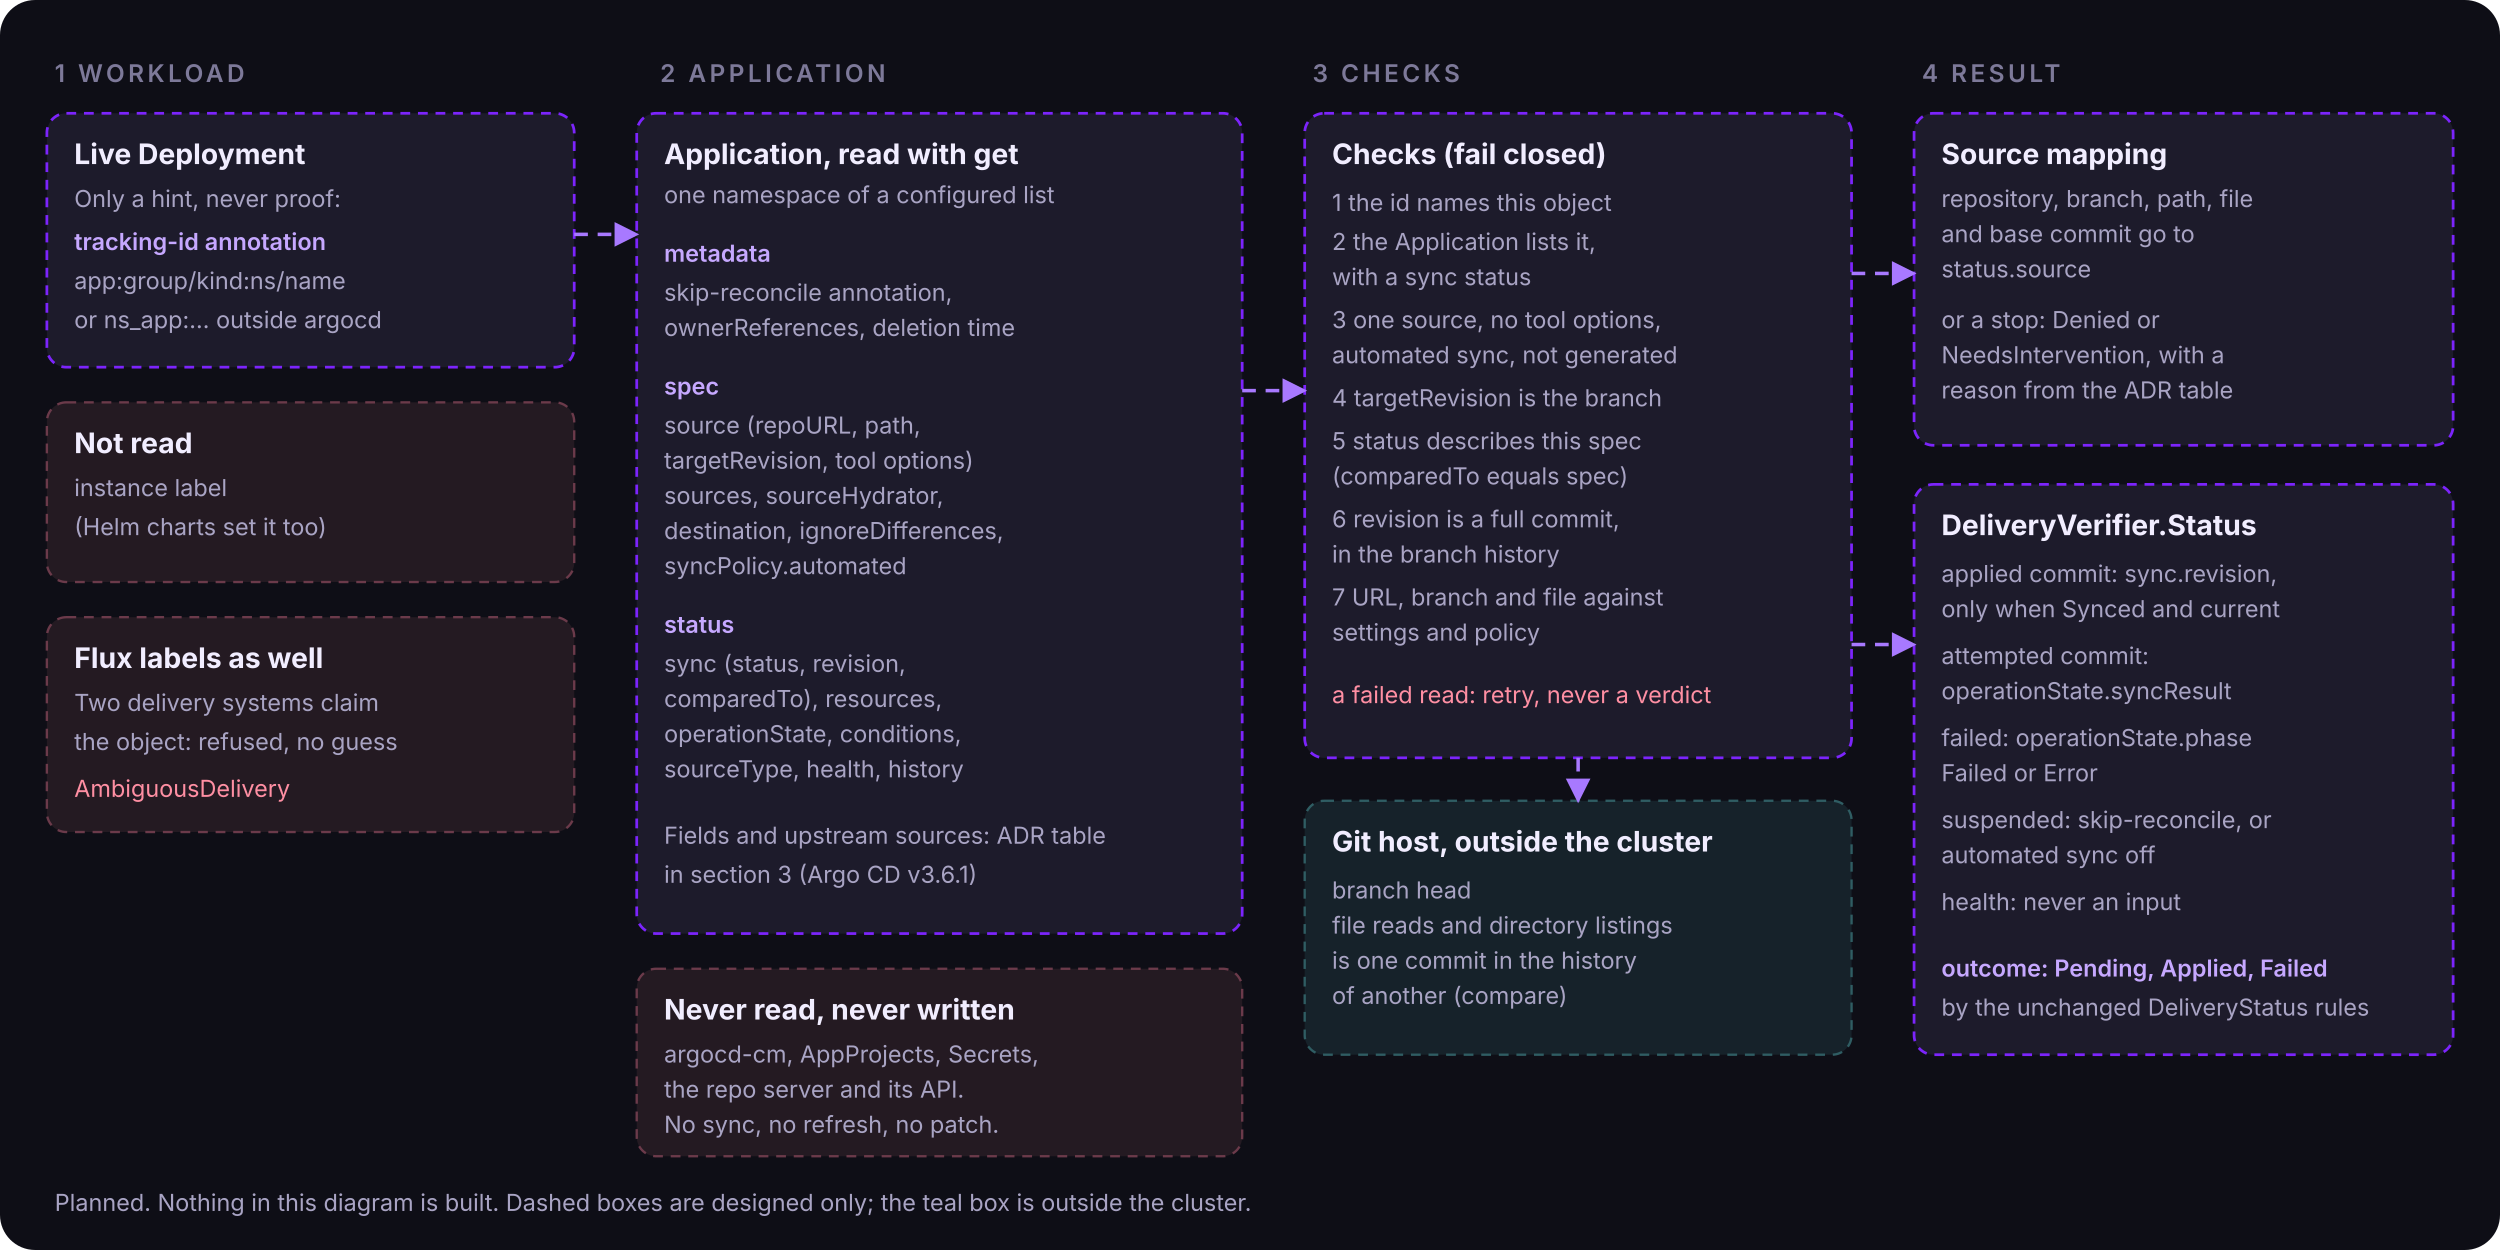
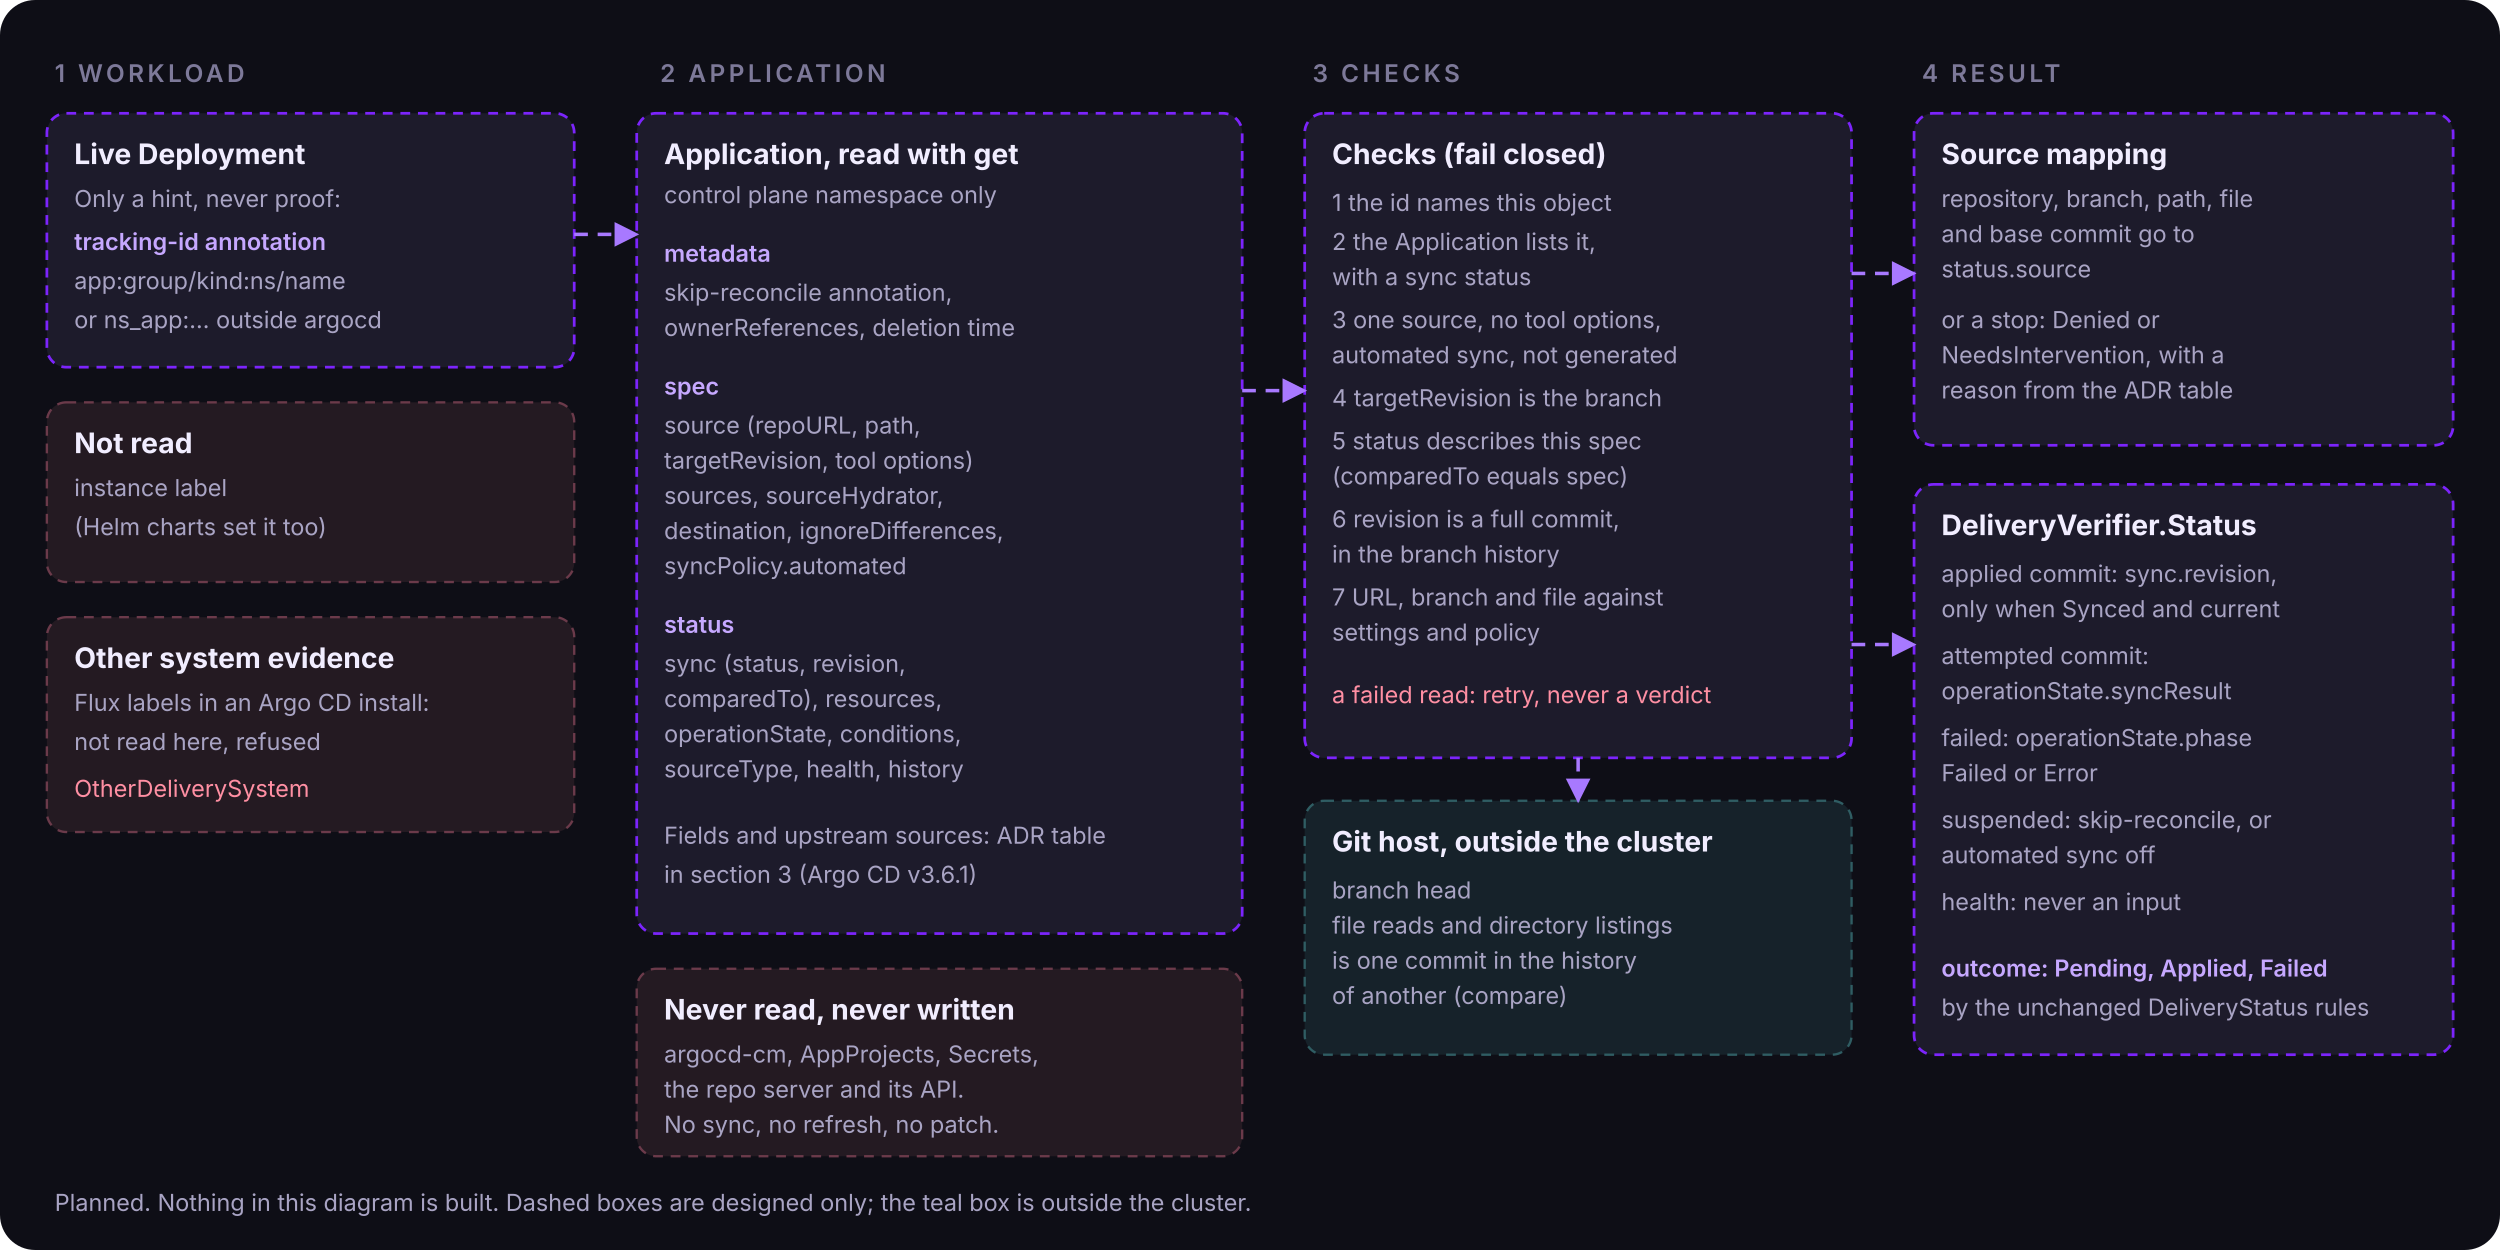
<svg xmlns="http://www.w3.org/2000/svg" viewBox="0 0 1280 640" role="img" aria-labelledby="t d" font-family="Inter, 'Segoe UI', system-ui, -apple-system, sans-serif">
  <defs>
    <marker id="a" viewBox="0 0 10 10" refX="9" refY="5" markerWidth="7" markerHeight="7" orient="auto-start-reverse">
      <path d="M0 0 10 5 0 10z" fill="#a879ff" />
    </marker>
    <style>
      .lane{fill:#13121c;stroke:#2a2740}
      .pl{fill:#1d1b2b;stroke:#7c24fc;stroke-width:1.4;stroke-dasharray:5 4}
      .ext{fill:#16222a;stroke:#2f5d63;stroke-width:1.2;stroke-dasharray:5 4}
      .no{fill:#241a22;stroke:#6b3a4a;stroke-width:1.2;stroke-dasharray:5 4}
      .h{fill:#f1edff;font-size:14.5px;font-weight:650}
      .s{fill:#a9a4c4;font-size:12px}
      .lbl{fill:#c6a8ff;font-size:12px;font-weight:600}
      .bad{fill:#ff8fa3;font-size:12px}
      .lanet{fill:#7d7999;font-size:12.5px;font-weight:600;letter-spacing:.14em}
      .f{stroke:#a879ff;stroke-width:1.8;fill:none;stroke-dasharray:7 5}
    </style>
  </defs>
  <rect width="1280" height="640" rx="18" fill="#0e0e16" />
  <text class="lanet" x="28" y="42">1  WORKLOAD</text>
  <text class="lanet" x="338" y="42">2  APPLICATION</text>
  <text class="lanet" x="672" y="42">3  CHECKS</text>
  <text class="lanet" x="984" y="42">4  RESULT</text>
  <rect class="pl" x="24" y="58" width="270" height="130" rx="10" />
  <text class="h" x="38" y="84">Live Deployment</text>
  <text class="s" x="38" y="106">Only a hint, never proof:</text>
  <text class="lbl" x="38" y="128">tracking-id annotation</text>
  <text class="s" x="38" y="148">app:group/kind:ns/name</text>
  <text class="s" x="38" y="168">or ns_app:... outside argocd</text>
  <rect class="no" x="24" y="206" width="270" height="92" rx="10" />
  <text class="h" x="38" y="232">Not read</text>
  <text class="s" x="38" y="254">instance label</text>
  <text class="s" x="38" y="274">(Helm charts set it too)</text>
  <rect class="no" x="24" y="316" width="270" height="110" rx="10" />
-   <text class="h" x="38" y="342">Flux labels as well</text>
-   <text class="s" x="38" y="364">Two delivery systems claim</text>
-   <text class="s" x="38" y="384">the object: refused, no guess</text>
-   <text class="bad" x="38" y="408">AmbiguousDelivery</text>
+   <text class="h" x="38" y="342">Other system evidence</text>
+   <text class="s" x="38" y="364">Flux labels in an Argo CD install:</text>
+   <text class="s" x="38" y="384">not read here, refused</text>
+   <text class="bad" x="38" y="408">OtherDeliverySystem</text>
  <rect class="pl" x="326" y="58" width="310" height="420" rx="10" />
  <text class="h" x="340" y="84">Application, read with get</text>
-   <text class="s" x="340" y="104">one namespace of a configured list</text>
+   <text class="s" x="340" y="104">control plane namespace only</text>
  <text class="lbl" x="340" y="134">metadata</text>
  <text class="s" x="340" y="154">skip-reconcile annotation,</text>
  <text class="s" x="340" y="172">ownerReferences, deletion time</text>
  <text class="lbl" x="340" y="202">spec</text>
  <text class="s" x="340" y="222">source (repoURL, path,</text>
  <text class="s" x="340" y="240">targetRevision, tool options)</text>
  <text class="s" x="340" y="258">sources, sourceHydrator,</text>
  <text class="s" x="340" y="276">destination, ignoreDifferences,</text>
  <text class="s" x="340" y="294">syncPolicy.automated</text>
  <text class="lbl" x="340" y="324">status</text>
  <text class="s" x="340" y="344">sync (status, revision,</text>
  <text class="s" x="340" y="362">comparedTo), resources,</text>
  <text class="s" x="340" y="380">operationState, conditions,</text>
  <text class="s" x="340" y="398">sourceType, health, history</text>
  <text class="s" x="340" y="432">Fields and upstream sources: ADR table</text>
  <text class="s" x="340" y="452">in section 3 (Argo CD v3.6.1)</text>
  <rect class="no" x="326" y="496" width="310" height="96" rx="10" />
  <text class="h" x="340" y="522">Never read, never written</text>
  <text class="s" x="340" y="544">argocd-cm, AppProjects, Secrets,</text>
  <text class="s" x="340" y="562">the repo server and its API.</text>
  <text class="s" x="340" y="580">No sync, no refresh, no patch.</text>
  <rect class="pl" x="668" y="58" width="280" height="330" rx="10" />
  <text class="h" x="682" y="84">Checks (fail closed)</text>
  <text class="s" x="682" y="108">1 the id names this object</text>
  <text class="s" x="682" y="128">2 the Application lists it,</text>
  <text class="s" x="682" y="146">  with a sync status</text>
  <text class="s" x="682" y="168">3 one source, no tool options,</text>
  <text class="s" x="682" y="186">  automated sync, not generated</text>
  <text class="s" x="682" y="208">4 targetRevision is the branch</text>
  <text class="s" x="682" y="230">5 status describes this spec</text>
  <text class="s" x="682" y="248">  (comparedTo equals spec)</text>
  <text class="s" x="682" y="270">6 revision is a full commit,</text>
  <text class="s" x="682" y="288">  in the branch history</text>
  <text class="s" x="682" y="310">7 URL, branch and file against</text>
  <text class="s" x="682" y="328">  settings and policy</text>
  <text class="bad" x="682" y="360">a failed read: retry, never a verdict</text>
  <rect class="ext" x="668" y="410" width="280" height="130" rx="10" />
  <text class="h" x="682" y="436">Git host, outside the cluster</text>
  <text class="s" x="682" y="460">branch head</text>
  <text class="s" x="682" y="478">file reads and directory listings</text>
  <text class="s" x="682" y="496">is one commit in the history</text>
  <text class="s" x="682" y="514">of another (compare)</text>
  <rect class="pl" x="980" y="58" width="276" height="170" rx="10" />
  <text class="h" x="994" y="84">Source mapping</text>
  <text class="s" x="994" y="106">repository, branch, path, file</text>
  <text class="s" x="994" y="124">and base commit go to</text>
  <text class="s" x="994" y="142">status.source</text>
  <text class="s" x="994" y="168">or a stop: Denied or</text>
  <text class="s" x="994" y="186">NeedsIntervention, with a</text>
  <text class="s" x="994" y="204">reason from the ADR table</text>
  <rect class="pl" x="980" y="248" width="276" height="292" rx="10" />
  <text class="h" x="994" y="274">DeliveryVerifier.Status</text>
  <text class="s" x="994" y="298">applied commit: sync.revision,</text>
  <text class="s" x="994" y="316">only when Synced and current</text>
  <text class="s" x="994" y="340">attempted commit:</text>
  <text class="s" x="994" y="358">operationState.syncResult</text>
  <text class="s" x="994" y="382">failed: operationState.phase</text>
  <text class="s" x="994" y="400">Failed or Error</text>
  <text class="s" x="994" y="424">suspended: skip-reconcile, or</text>
  <text class="s" x="994" y="442">automated sync off</text>
  <text class="s" x="994" y="466">health: never an input</text>
  <text class="lbl" x="994" y="500">outcome: Pending, Applied, Failed</text>
  <text class="s" x="994" y="520">by the unchanged DeliveryStatus rules</text>
  <path class="f" d="M294 120 H326" marker-end="url(#a)" />
  <path class="f" d="M636 200 H668" marker-end="url(#a)" />
  <path class="f" d="M948 140 H980" marker-end="url(#a)" />
  <path class="f" d="M948 330 H980" marker-end="url(#a)" />
  <path class="f" d="M808 388 V410" marker-end="url(#a)" />
  <text class="s" x="28" y="620">Planned. Nothing in this diagram is built. Dashed boxes are designed only; the teal box is outside the cluster.</text>
</svg>
